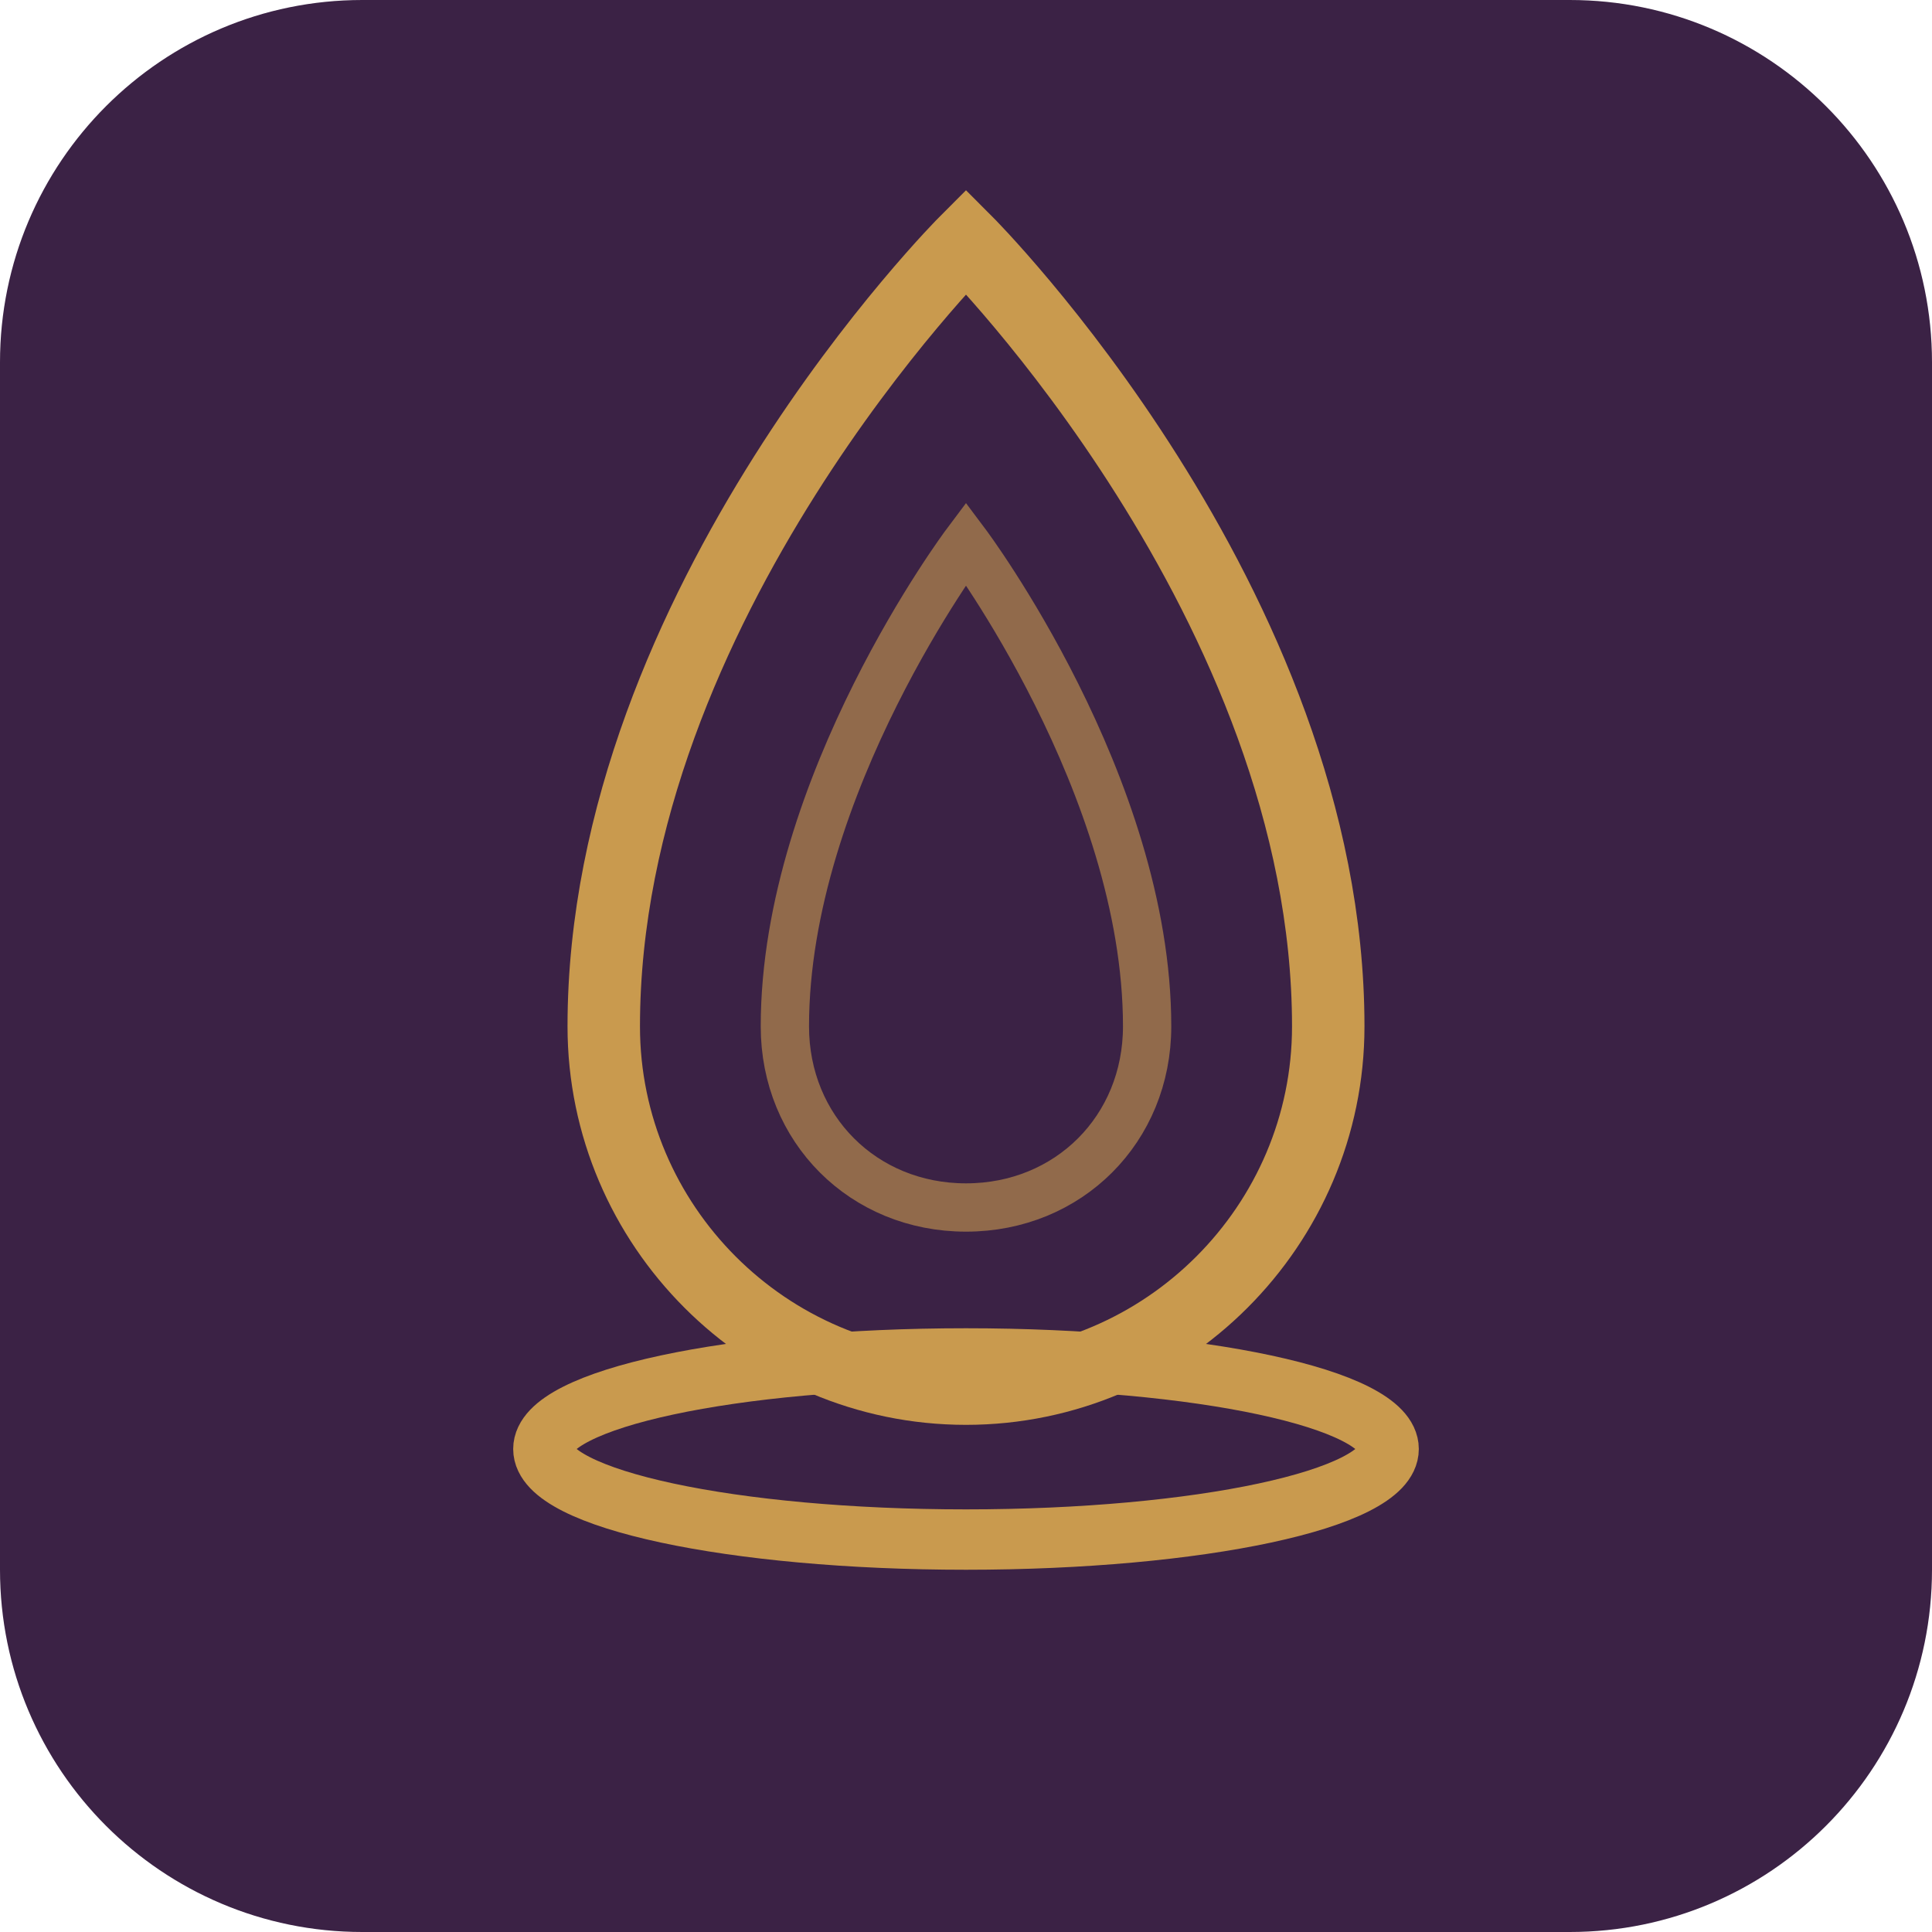
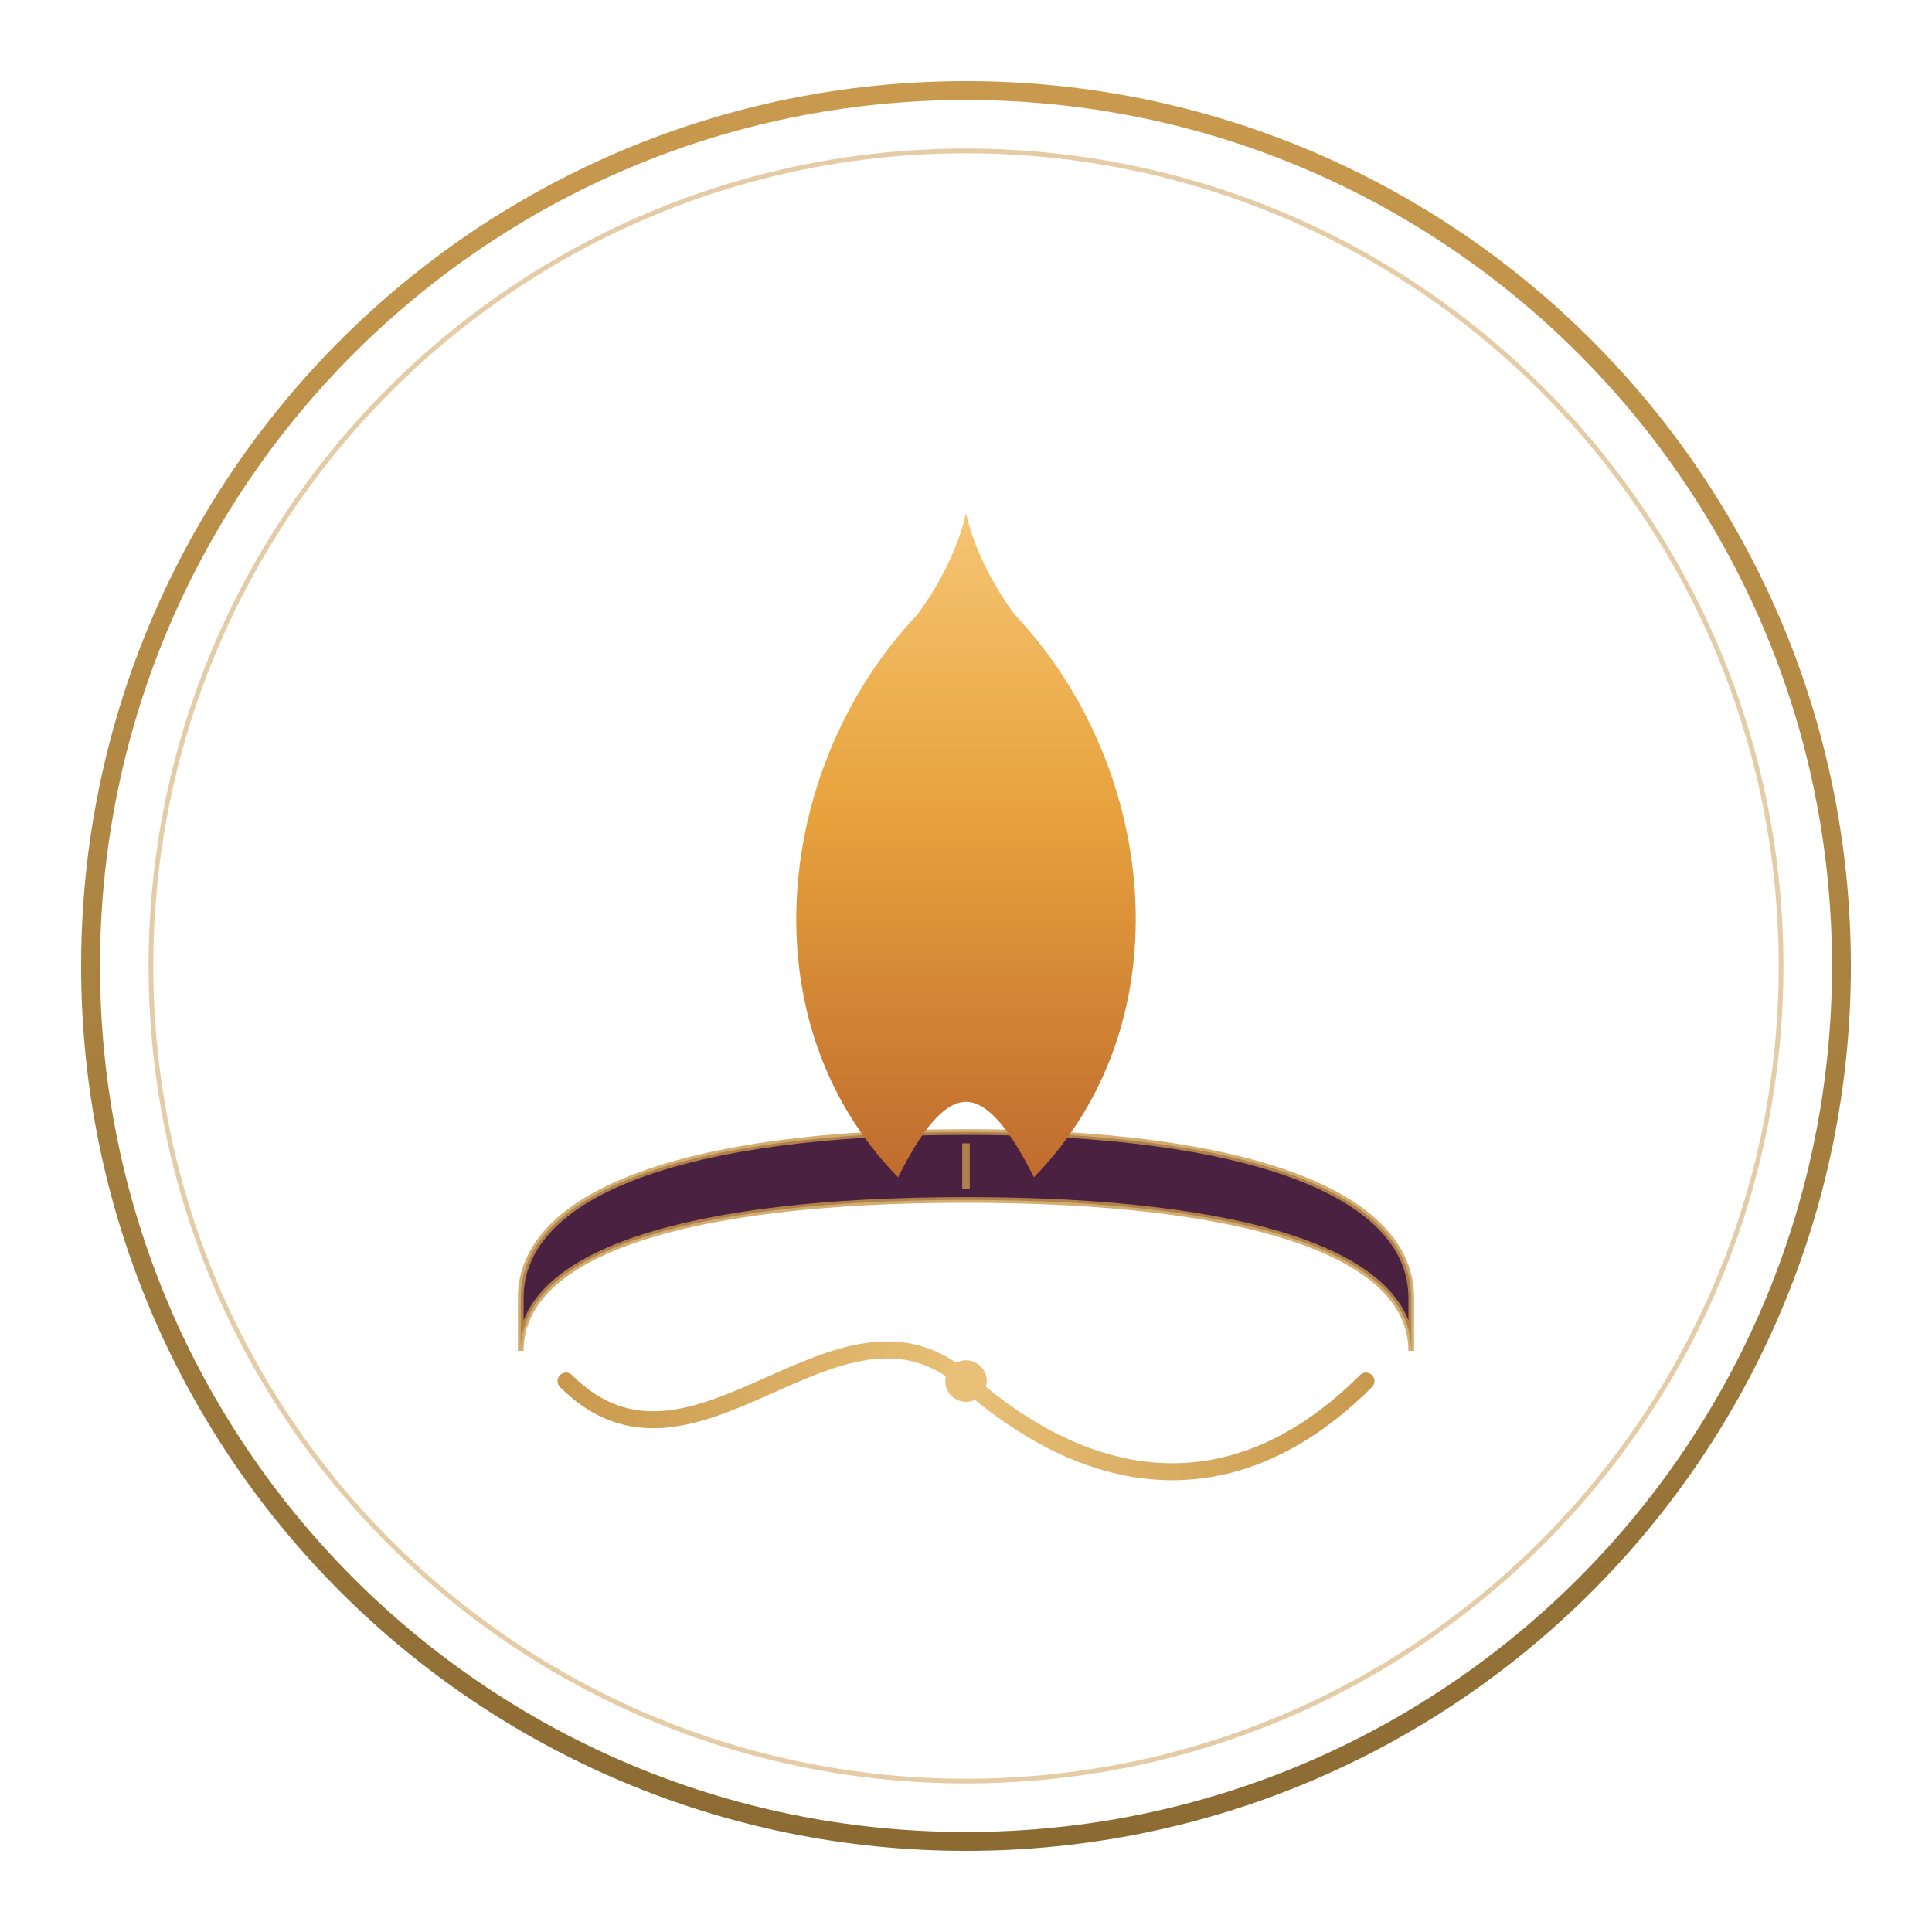
- <svg xmlns="http://www.w3.org/2000/svg" viewBox="0 0 32 32">
-   <rect width="32" height="32" rx="6" fill="#3B2245" />
-   <path d="M16 4 C16 4 10 10 10 17 C10 20.3 12.7 23 16 23 C19.3 23 22 20.3 22 17 C22 10 16 4 16 4 Z" fill="none" stroke="#C99A4E" stroke-width="1.2" />
-   <path d="M16 9 C16 9 13 13 13 17 C13 18.7 14.3 20 16 20 C17.7 20 19 18.7 19 17 C19 13 16 9 16 9 Z" fill="none" stroke="#C99A4E" stroke-width="0.8" opacity="0.6" />
-   <ellipse cx="16" cy="24" rx="7" ry="1.5" fill="none" stroke="#C99A4E" stroke-width="1" />
+ <svg xmlns="http://www.w3.org/2000/svg" viewBox="0 0 512 512">
+   <defs>
+     <linearGradient id="flame" x1="256" y1="130" x2="256" y2="315" gradientUnits="userSpaceOnUse">
+       <stop offset="0" stop-color="#F6C878" />
+       <stop offset="0.45" stop-color="#E8A33D" />
+       <stop offset="1" stop-color="#BE6A2E" />
+     </linearGradient>
+     <linearGradient id="thread" x1="150" y1="360" x2="362" y2="360" gradientUnits="userSpaceOnUse">
+       <stop offset="0" stop-color="#C99A4E" />
+       <stop offset="0.5" stop-color="#E8C077" />
+       <stop offset="1" stop-color="#C99A4E" />
+     </linearGradient>
+     <linearGradient id="ring" x1="256" y1="24" x2="256" y2="488" gradientUnits="userSpaceOnUse">
+       <stop offset="0" stop-color="#C99A4E" />
+       <stop offset="1" stop-color="#8C6B33" />
+     </linearGradient>
+   </defs>
+   <circle cx="256" cy="256" r="232" fill="none" stroke="url(#ring)" stroke-width="5" />
+   <circle cx="256" cy="256" r="216" fill="none" stroke="#C99A4E" stroke-width="1.25" opacity="0.5" />
+   <path d="M 138 344            C 138 316 182 300 256 300            C 330 300 374 316 374 344            L 374 358            C 374 332 330 318 256 318            C 182 318 138 332 138 358            Z" fill="#4B2142" stroke="#C99A4E" stroke-width="1.5" stroke-opacity="0.8" />
+   <line x1="256" y1="303" x2="256" y2="315" stroke="#C99A4E" stroke-width="2" opacity="0.8" />
+   <path d="M 238 312            C 197 270 206 202 243 163            C 249 155 254 145 256 136            C 258 145 263 155 269 163            C 306 202 315 270 274 312            C 268 300 262 292 256 292            C 250 292 244 300 238 312            Z" fill="url(#flame)" />
+   <path d="M 150 366            C 184 400 222 336 256 366            C 290 396 328 400 362 366" fill="none" stroke="url(#thread)" stroke-width="4.5" stroke-linecap="round" />
+   <circle cx="256" cy="366" r="5.5" fill="#E8C077" />
</svg>
